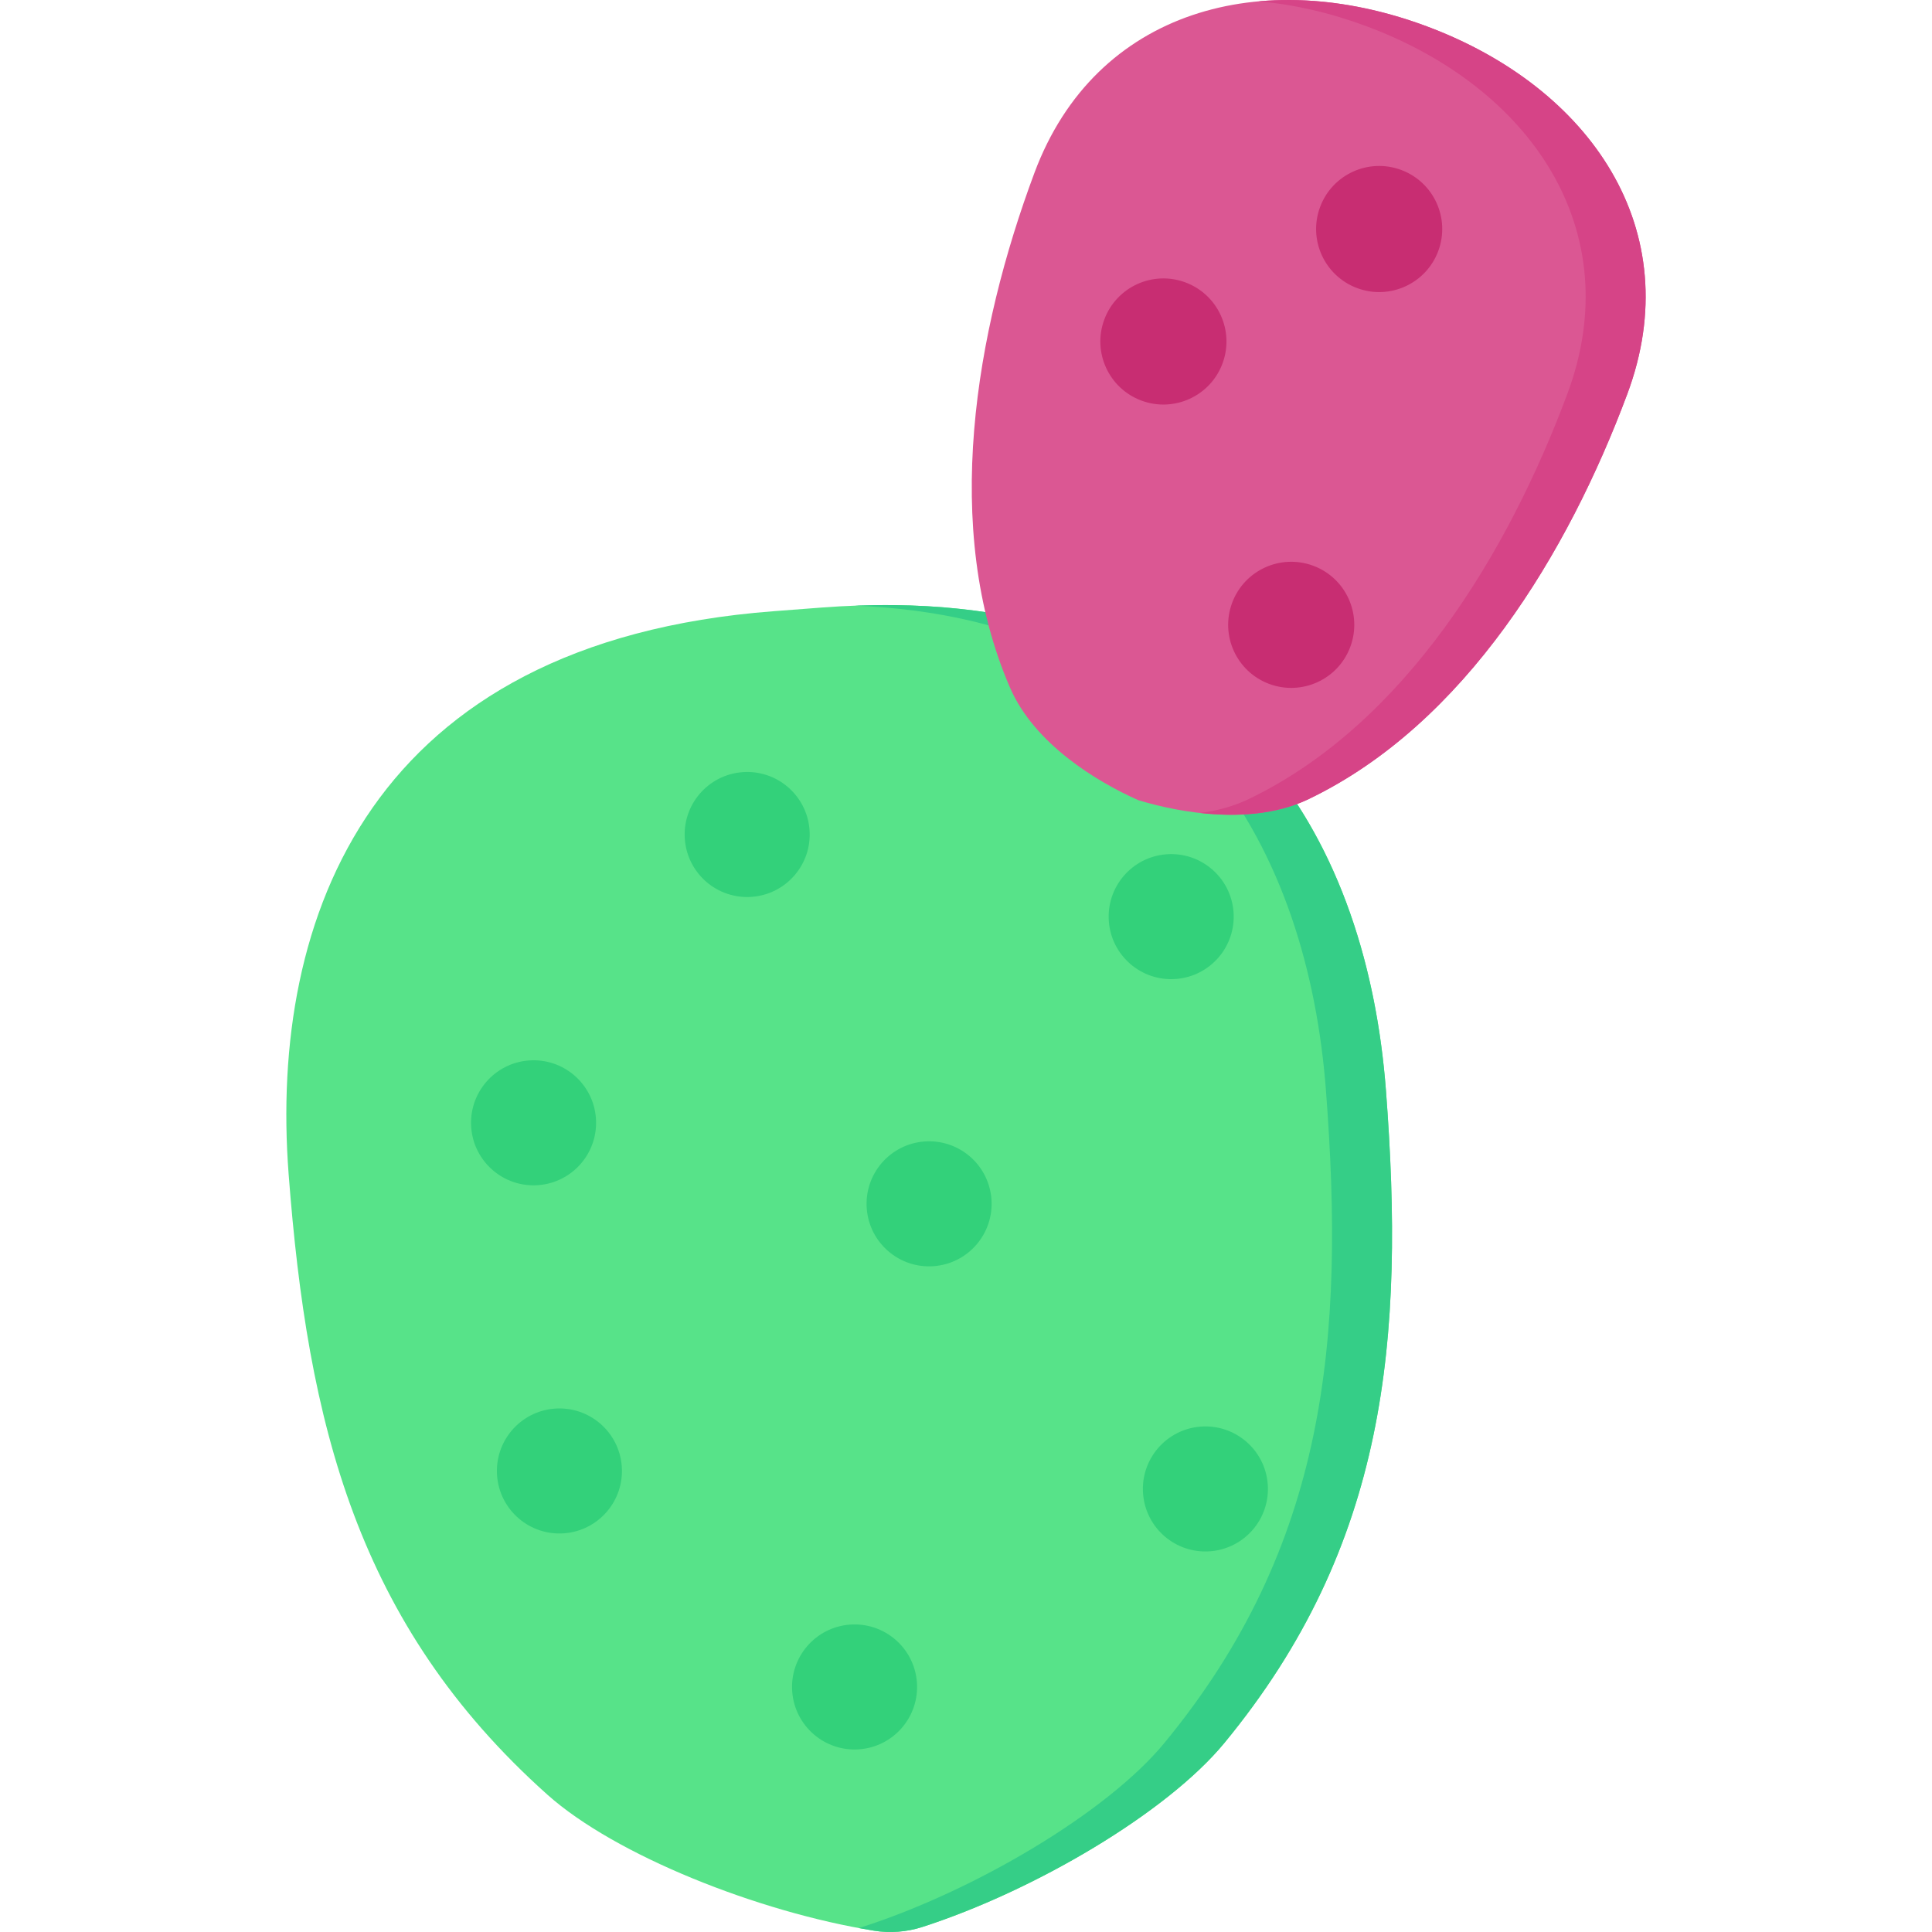
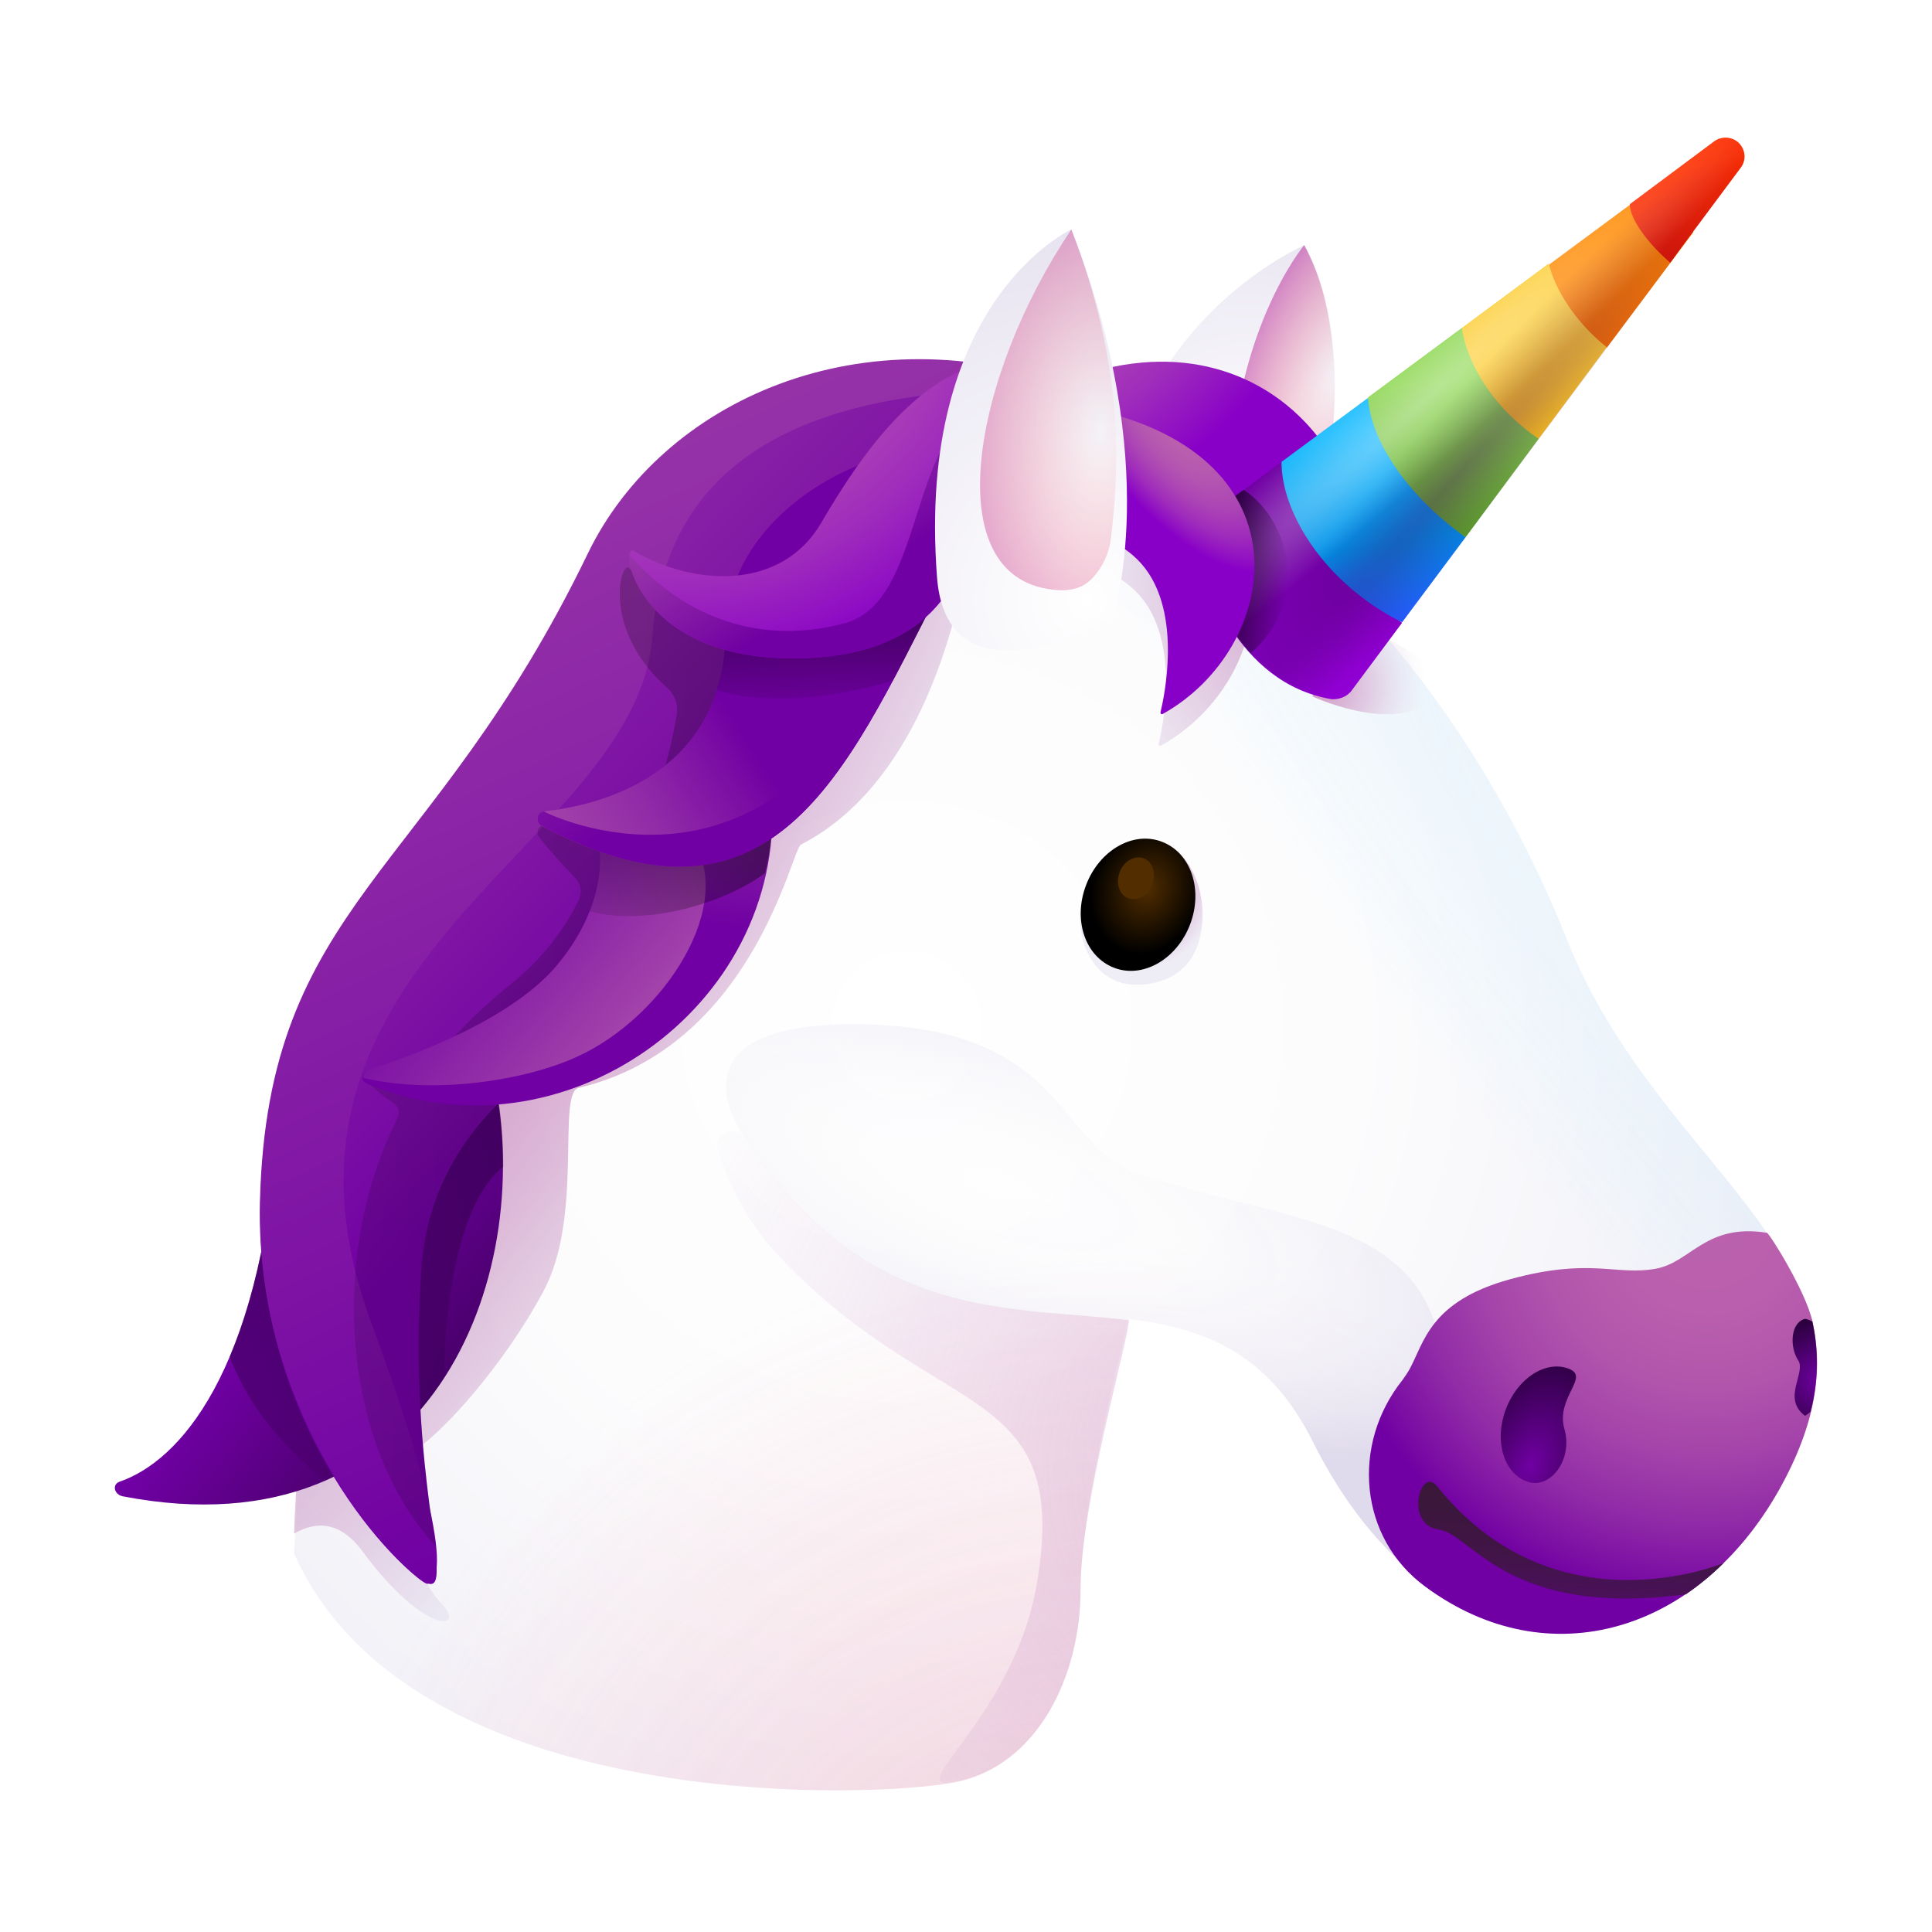
- <svg xmlns="http://www.w3.org/2000/svg" width="256" height="256" viewBox="0 0 67.733 67.733" version="1.1" id="svg8">
-   <defs id="defs2" />
-   <g transform="translate(-157.0862,-98.02196)" id="layer1">
-     <g transform="matrix(0.3975036,0,0,0.3975036,104.6826,59.05788)" id="g1019">
-       <g id="g1001">
-         <path d="m 200.048,151.93 c -35.549,2.713 -44.49,26.965 -42.76,49.646 1.675,21.944 5.996,39.694 22.826,54.733 5.944,5.311 18.542,10.348 28.815,11.997 1.393,0.224 2.878,0.11 4.221,-0.322 9.903,-3.189 21.591,-10.079 26.66,-16.231 14.353,-17.419 15.931,-35.619 14.257,-57.563 C 252.337,171.509 239.82,148.895 204.27,151.608 Z" style="fill:#57e389;stroke-width:2.117;paint-order:markers stroke fill" id="path847" />
-         <path d="m 210.669,151.39 c -1.114,-0.012 -2.257,0.006 -3.424,0.05 29.256,1.159 39.942,21.925 41.531,42.75 1.675,21.944 0.097,40.145 -14.256,57.563 -5.069,6.152 -16.757,13.042 -26.66,16.231 -0.096,0.031 -0.194,0.057 -0.291,0.084 0.458,0.085 0.913,0.166 1.362,0.238 1.393,0.224 2.878,0.11 4.221,-0.322 9.903,-3.189 21.591,-10.078 26.66,-16.231 14.353,-17.419 15.931,-35.62 14.256,-57.563 -1.623,-21.263 -12.725,-42.468 -43.399,-42.8 z" style="fill:#35ce87;fill-opacity:1;stroke-width:2.117;paint-order:markers stroke fill" id="path981" />
-         <circle transform="rotate(-4.363942)" r="5.514" cy="186.17" cx="184.098" id="path859" style="fill:#33d17a;fill-opacity:1;stroke:none;stroke-width:1.424;paint-order:markers stroke fill" />
-         <circle transform="rotate(-4.363942)" style="fill:#33d17a;fill-opacity:1;stroke:none;stroke-width:1.424;paint-order:markers stroke fill" id="circle861" cx="220.834" cy="196.238" r="5.514" />
-         <circle transform="rotate(-4.363942)" r="5.514" cy="210.09" cx="163.378" id="circle863" style="fill:#33d17a;fill-opacity:1;stroke:none;stroke-width:1.424;paint-order:markers stroke fill" />
-         <circle transform="rotate(-4.363942)" style="fill:#33d17a;fill-opacity:1;stroke:none;stroke-width:1.424;paint-order:markers stroke fill" id="circle865" cx="220.003" cy="246.798" r="5.514" />
-         <circle transform="rotate(-4.363942)" style="fill:#33d17a;fill-opacity:1;stroke:none;stroke-width:1.424;paint-order:markers stroke fill" id="circle867" cx="163.315" cy="240.881" r="5.514" />
-         <circle r="5.514" cy="261.857" cx="187.821" id="circle941" style="fill:#33d17a;fill-opacity:1;stroke:none;stroke-width:1.424;paint-order:markers stroke fill" transform="rotate(-4.363942)" />
-         <circle transform="rotate(-4.363942)" style="fill:#33d17a;fill-opacity:1;stroke:none;stroke-width:1.424;paint-order:markers stroke fill" id="circle943" cx="197.617" cy="219.87" r="5.514" />
-         <path d="m 257.664,100.343 c -14.44,-5.383 -29.209,-1.534 -34.601,12.93 -5.217,13.993 -8.234,31.344 -2.15,45.4 2.149,4.964 7.657,8.296 11.307,9.919 3.822,1.162 10.167,2.249 15.041,-0.097 13.801,-6.642 22.878,-21.734 28.094,-35.727 5.392,-14.463 -3.252,-27.041 -17.693,-32.424 z" style="fill:#db5793;fill-opacity:1;stroke-width:1.436;paint-order:markers stroke fill" id="path830" />
-         <circle transform="rotate(20.44535)" style="fill:#c82d72;fill-opacity:1;stroke:none;stroke-width:1.436;paint-order:markers stroke fill" id="circle869" cx="278.799" cy="22.233" r="5.561" />
-         <circle transform="rotate(20.44535)" r="5.561" cy="57.653" cx="283.725" id="circle871" style="fill:#c82d72;fill-opacity:1;stroke:none;stroke-width:1.436;paint-order:markers stroke fill" />
-         <circle transform="rotate(20.44535)" style="fill:#c82d72;fill-opacity:1;stroke:none;stroke-width:1.436;paint-order:markers stroke fill" id="circle873" cx="264.433" cy="38.175" r="5.561" />
-         <g style="fill:#d64487;fill-opacity:1" id="g966" transform="matrix(0.6358293,0.2370358,-0.2370358,0.6358293,177.4571,44.4279)">
-           <path transform="matrix(0.3653478,-0.1362009,0.1362009,0.3653478,-275.2176,32.72661)" d="m 948.318,370.479 c -3.551,-0.021 -7.058,0.132 -10.514,0.447 11.81,1.026 23.955,3.818 36.041,8.324 54.578,20.347 87.25,67.885 66.871,122.549 -19.716,52.887 -54.024,109.927 -106.184,135.031 -5.083,2.447 -10.59,3.903 -16.203,4.641 11.876,1.326 25.053,0.726 36.203,-4.641 52.16,-25.104 86.468,-82.144 106.184,-135.031 20.379,-54.664 -12.293,-102.202 -66.871,-122.549 -15.35,-5.722 -30.797,-8.686 -45.527,-8.771 z" style="fill:#d64487;fill-opacity:1;stroke-width:5.429;paint-order:markers stroke fill" id="path964" />
-         </g>
-       </g>
-     </g>
-   </g>
+ <svg xmlns="http://www.w3.org/2000/svg" width="800px" height="800px" viewBox="0 0 24 24" fill="none">
+   <path d="M16.206 3.045C16.206 3.045 14.034 3.977 13.852 6.491C13.714 8.348 16.137 7.583 16.137 7.583C16.137 7.583 17.092 4.645 16.206 3.045Z" fill="url(#paint0_radial)" />
+   <path d="M15.28 6.223C15.28 7.308 15.674 7.651 16.189 7.383C16.383 6.703 16.949 4.4 16.2 3.045C16.206 3.045 15.28 4.131 15.28 6.223Z" fill="url(#paint1_radial)" />
+   <path d="M13.606 4.611C16.126 3.909 17.606 6.503 16.554 8.086C16.554 8.086 16.263 6.863 15.451 6.463C14.64 6.063 13.669 6.731 13.669 6.731L12.812 5.869L13.606 4.611Z" fill="url(#paint2_radial)" />
+   <path d="M14.023 16.382C14.023 16.382 13.423 18.657 13.423 19.748C13.423 20.84 12.88 21.931 11.88 22.137C10.88 22.342 5.109 22.571 3.652 19.297L3.72 18.114L9.017 5.365C14.132 3.662 17.846 7.617 19.469 11.68C20.657 14.662 23.68 15.662 22.109 18.457C20.783 20.822 17.88 21.045 16.314 17.914C15.743 16.782 14.932 16.497 14.023 16.382Z" fill="url(#paint3_radial)" />
+   <path opacity="0.75" d="M14.023 16.382C14.023 16.382 13.423 18.657 13.423 19.748C13.423 20.84 12.88 21.931 11.88 22.137C10.88 22.342 5.109 22.571 3.652 19.297L3.72 18.114L9.017 5.365C14.132 3.662 17.846 7.617 19.469 11.68C20.657 14.662 23.68 15.662 22.109 18.457C20.783 20.822 17.88 21.045 16.314 17.914C15.743 16.782 14.932 16.497 14.023 16.382Z" fill="url(#paint4_radial)" />
+   <path opacity="0.75" d="M14.023 16.382C14.023 16.382 13.423 18.657 13.423 19.748C13.423 20.84 12.88 21.931 11.88 22.137C10.88 22.342 5.109 22.571 3.652 19.297L3.72 18.114L9.017 5.365C14.132 3.662 17.846 7.617 19.469 11.68C20.657 14.662 23.68 15.662 22.109 18.457C20.783 20.822 17.88 21.045 16.314 17.914C15.743 16.782 14.932 16.497 14.023 16.382Z" fill="url(#paint5_radial)" />
+   <path d="M13.56 5.479C16.28 6.079 15.874 8.451 14.423 9.262C14.406 9.274 14.389 9.257 14.394 9.239C14.446 9.022 14.634 8.102 14.246 7.514C13.8 6.839 12.766 6.942 12.766 6.942L12.486 5.879L13.56 5.479Z" fill="url(#paint6_radial)" />
+   <path d="M12.835 5.097L11.972 5.423C7.692 7.029 4.617 10.846 3.989 15.371C3.749 17.097 3.674 18.509 3.652 19.052C3.926 18.892 4.223 18.897 4.497 19.263C5.28 20.331 5.829 20.263 5.463 19.897C5.097 19.532 4.874 18.194 5.189 17.989C5.503 17.783 6.257 16.966 6.754 16.034C7.252 15.103 6.914 13.577 7.189 13.514C9.354 13 9.834 10.549 9.949 10.492C11.412 9.743 11.812 7.76 11.886 7.583L13.846 5.383C13.52 5.269 13.183 5.171 12.835 5.097Z" fill="url(#paint7_radial)" />
+   <path d="M22.103 18.451C20.777 20.817 17.874 21.039 16.308 17.908C15.748 16.782 14.937 16.497 14.023 16.388V16.399C12.543 16.222 10.771 16.451 9.257 14.142C9.257 14.142 8.217 12.765 10.491 12.725C13.229 12.679 13.114 14.222 14.103 14.565C15.771 15.136 17.32 15.114 17.8 16.365C18.274 17.611 22.103 18.451 22.103 18.451Z" fill="url(#paint8_radial)" />
+   <path d="M6.143 13.423C6.651 15.88 5.354 19.326 1.526 18.588C1.417 18.566 1.389 18.44 1.486 18.406C2.217 18.154 3.217 17.074 3.451 14.051C3.6 12.188 4.674 12.303 6.251 12.543C7.829 12.783 6.143 13.423 6.143 13.423Z" fill="url(#paint9_linear)" />
+   <path d="M6.286 12.862L4.034 14.617L3.354 14.937C3.234 15.731 3.063 16.359 2.852 16.851C3.057 17.394 3.44 17.919 4.04 18.388C4.423 18.222 4.749 17.994 5.029 17.719C5.012 17.668 5 17.639 5 17.639L5.137 17.605C5.274 17.457 5.4 17.291 5.514 17.119C5.526 16.422 5.629 14.999 6.252 14.491C6.252 14.125 6.217 13.759 6.149 13.417C6.149 13.417 6.406 13.319 6.623 13.188C6.452 12.999 6.286 12.862 6.286 12.862Z" fill="url(#paint10_linear)" />
+   <path d="M13.314 5.863C13.88 5.64 13.949 5.028 13.377 4.817C10.72 3.834 8.4 5.148 7.486 7.046C5.543 11.068 3.326 11.211 3.234 14.926C3.166 17.783 5.011 19.554 5.309 19.668C5.669 19.806 5.057 18.36 5.234 15.766C5.383 13.657 7.303 13.034 7.783 12.366C8.263 11.697 10.349 7.023 10.349 7.023L13.314 5.863Z" fill="url(#paint11_linear)" />
+   <path d="M4.611 16.428C2.943 11.903 7.909 10.52 8.103 7.909C8.337 4.817 11.663 4.823 13.371 4.823C10.714 3.84 8.223 4.977 7.303 6.874C5.36 10.897 3.32 11.217 3.229 14.931C3.16 17.788 5.103 19.617 5.303 19.674C5.309 19.669 5.857 19.806 4.611 16.428Z" fill="url(#paint12_linear)" />
+   <path d="M13.314 5.863C12.457 4.526 11.08 5.743 9.76 6.954C9.36 7.326 8.674 7.16 8.583 7.708C8.291 7.554 8.023 7.326 7.823 7.063C7.72 6.926 7.451 7.8 8.286 8.543C8.383 8.628 8.429 8.76 8.406 8.886C8.32 9.371 8.183 9.886 7.903 10.417C7.463 10.434 7.057 10.337 6.8 10.251C6.709 10.223 6.64 10.326 6.697 10.4C6.851 10.6 7.034 10.788 7.143 10.903C7.211 10.971 7.234 11.074 7.194 11.166C7.04 11.508 6.737 11.914 6.343 12.228C5.874 12.6 5.509 12.994 5.229 13.406C5.046 13.388 4.88 13.371 4.749 13.348C4.617 13.331 4.537 13.417 4.617 13.491C4.703 13.571 4.8 13.64 4.891 13.708C4.949 13.748 4.971 13.828 4.937 13.891C4.074 15.6 4.251 17.954 5.417 19.211C5.234 18.114 5.149 17.028 5.234 15.771C5.28 15.114 5.497 14.606 5.789 14.194C6.006 13.886 6.263 13.634 6.526 13.411C7.04 12.977 7.566 12.68 7.783 12.371C7.874 12.246 8.023 11.977 8.2 11.617C8.411 11.2 8.669 10.668 8.931 10.114C9.086 9.794 9.234 9.463 9.383 9.143C9.646 8.571 9.891 8.04 10.063 7.651C10.234 7.268 10.343 7.028 10.343 7.028L13.314 5.863Z" fill="url(#paint13_linear)" />
+   <path d="M17.423 17.142C16.783 17.942 16.88 19.102 17.703 19.708C19.24 20.845 21.108 20.274 22.103 18.503C22.56 17.685 22.651 17.017 22.514 16.411C22.428 16.034 21.977 15.314 21.948 15.314C21.189 15.194 21.006 15.68 20.571 15.76C20.074 15.851 19.76 15.617 18.76 15.891C17.76 16.165 17.691 16.68 17.509 17.011C17.48 17.062 17.451 17.102 17.423 17.142Z" fill="url(#paint14_radial)" />
+   <path d="M19.434 17.754C19.32 17.354 19.766 17.103 19.48 17C19.195 16.897 18.846 17.125 18.703 17.514C18.56 17.903 18.68 18.303 18.972 18.405C19.257 18.508 19.543 18.131 19.434 17.754Z" fill="url(#paint15_radial)" />
+   <path d="M17.851 18.462C17.646 18.205 17.44 18.942 17.874 19C18.28 19.051 18.72 20.102 20.943 19.805C21.109 19.691 21.263 19.565 21.411 19.417C21.366 19.434 19.309 20.28 17.851 18.462Z" fill="url(#paint16_linear)" />
+   <path opacity="0.5" d="M14.023 16.4C12.543 16.217 10.771 16.445 9.257 14.137C9.137 13.954 8.857 14.085 8.92 14.291C9.04 14.697 9.269 15.182 9.726 15.657C11.674 17.685 13.309 17.154 12.88 19.674C12.594 21.36 11.137 22.285 11.88 22.131C12.88 21.925 13.423 20.834 13.423 19.742C13.417 18.708 14.028 16.611 14.023 16.4Z" fill="url(#paint17_radial)" />
+   <path d="M13.492 10.994C13.274 11.531 13.526 12.308 14.223 12.228C14.646 12.182 14.886 11.914 14.931 11.508C14.983 11.062 14.789 10.594 14.434 10.457C14.08 10.319 13.663 10.565 13.492 10.994Z" fill="url(#paint18_radial)" />
+   <path d="M13.492 10.994C13.326 11.428 13.48 11.885 13.84 12.022C14.194 12.159 14.617 11.919 14.783 11.485C14.949 11.051 14.794 10.594 14.434 10.457C14.08 10.319 13.657 10.559 13.492 10.994Z" fill="url(#paint19_radial)" />
+   <path d="M13.909 10.834C13.857 10.971 13.903 11.119 14.017 11.159C14.132 11.199 14.263 11.125 14.314 10.988C14.366 10.851 14.32 10.702 14.206 10.662C14.097 10.622 13.96 10.696 13.909 10.834Z" fill="url(#paint20_linear)" />
+   <path d="M9.589 9.914C9.743 12.52 6.977 14.468 4.56 13.463C4.463 13.423 4.491 13.32 4.617 13.28C5.189 13.097 6.36 12.657 6.914 11.994C7.663 11.097 7.406 10.331 7.406 10.331L8.217 10.554L9.589 9.914Z" fill="url(#paint21_linear)" />
+   <path d="M8.583 10.411C8.577 10.406 8.572 10.394 8.566 10.389L8.223 10.549L7.412 10.326C7.412 10.326 7.669 11.091 6.92 11.989C6.366 12.651 5.189 13.091 4.623 13.274C4.549 13.297 4.509 13.348 4.509 13.389C5.389 13.6 6.52 13.423 7.16 13.131C8.263 12.634 9.166 11.211 8.583 10.411Z" fill="url(#paint22_linear)" />
+   <path d="M7.406 10.325C7.406 10.325 7.543 10.743 7.32 11.32C8.097 11.525 9.091 11.165 9.503 10.845C9.577 10.554 9.606 10.24 9.589 9.914L8.217 10.543L7.406 10.325Z" fill="url(#paint23_linear)" />
+   <path d="M16.532 8.165L16.303 8.651C16.303 8.651 17.246 9.091 17.743 8.731C18.24 8.371 17.206 7.931 17.206 7.931L16.532 8.165Z" fill="url(#paint24_radial)" />
+   <path d="M11.668 7.331C10.486 9.651 9.583 11.765 6.726 10.257C6.646 10.217 6.668 10.085 6.754 10.08C7.434 10.005 8.983 9.645 9.017 7.845C9.051 6.091 11.469 5.125 12.674 5.691C13.88 6.257 11.668 7.331 11.668 7.331Z" fill="url(#paint25_linear)" />
+   <path d="M6.726 10.257C9.583 11.771 10.486 9.651 11.668 7.331C11.668 7.331 12.588 6.88 12.914 6.411C12.32 6.314 11.668 6.651 11.097 7.971C9.64 11.337 7.04 10.223 6.754 10.08C6.668 10.085 6.646 10.217 6.726 10.257Z" fill="url(#paint26_linear)" />
+   <path d="M22.514 16.417C22.486 16.4 22.457 16.389 22.423 16.383C22.234 16.434 22.234 16.743 22.337 16.897C22.44 17.051 22.131 17.371 22.423 17.588C22.451 17.571 22.474 17.554 22.491 17.537C22.594 17.137 22.589 16.766 22.514 16.417Z" fill="url(#paint27_radial)" />
+   <path d="M19.96 4.32L21.035 2.885C20.857 2.668 20.709 2.468 20.589 2.291L19.246 3.285L19.086 3.765L19.96 4.32Z" fill="url(#paint28_linear)" />
+   <path d="M16.783 8.588L17.417 7.737C16.36 6.92 16.017 6.137 15.914 5.743L14.92 6.48C14.84 6.537 14.806 6.64 14.829 6.731C14.943 7.16 15.354 8.486 16.543 8.686C16.634 8.691 16.726 8.657 16.783 8.588Z" fill="url(#paint29_linear)" />
+   <path d="M17.417 7.731L18.206 6.674C17.543 6.126 17.171 5.4 16.994 4.943L15.92 5.737C15.914 6.354 16.446 7.246 17.417 7.731Z" fill="url(#paint30_linear)" />
+   <path d="M19.114 5.451L19.96 4.314C19.549 3.988 19.303 3.56 19.24 3.274L18.16 4.074L17.971 5.337L19.114 5.451Z" fill="url(#paint31_linear)" />
+   <path d="M18.206 6.674L19.114 5.451C18.514 5.045 18.212 4.468 18.16 4.074L16.994 4.937C17.017 5.422 17.434 6.125 18.206 6.674Z" fill="url(#paint32_linear)" />
+   <path d="M20.246 2.537C20.246 2.731 20.497 3.051 20.749 3.263L20.92 3.028L21.623 2.085C21.692 1.994 21.686 1.874 21.612 1.788C21.532 1.697 21.394 1.685 21.297 1.754L20.246 2.537Z" fill="url(#paint33_linear)" />
+   <path opacity="0.48" d="M21.611 1.794C21.532 1.703 21.394 1.691 21.297 1.76L14.926 6.474C14.846 6.531 14.812 6.634 14.834 6.726C14.949 7.154 15.36 8.48 16.549 8.68C16.634 8.697 16.726 8.663 16.783 8.588L21.623 2.091C21.692 2 21.686 1.874 21.611 1.794Z" fill="url(#paint34_radial)" />
+   <path opacity="0.75" d="M21.611 1.794C21.532 1.703 21.394 1.691 21.297 1.76L14.926 6.474C14.846 6.531 14.812 6.634 14.834 6.726C14.949 7.154 15.36 8.48 16.549 8.68C16.634 8.697 16.726 8.663 16.783 8.588L21.623 2.091C21.692 2 21.686 1.874 21.611 1.794Z" fill="url(#paint35_radial)" />
+   <path d="M14.834 6.725C14.909 7 15.103 7.634 15.537 8.114C16.36 7.383 15.931 6.377 15.446 6.085L14.92 6.474C14.846 6.531 14.812 6.628 14.834 6.725Z" fill="url(#paint36_linear)" />
+   <path d="M13.583 5.085C16.303 5.685 15.897 8.057 14.446 8.868C14.428 8.88 14.411 8.863 14.417 8.845C14.469 8.628 14.657 7.708 14.268 7.12C13.823 6.445 12.789 6.548 12.789 6.548L12.508 5.485L13.583 5.085Z" fill="url(#paint37_radial)" />
+   <path d="M11.629 7.411C11.109 7.239 10.452 7.131 10.452 7.131L9.08 7.399C9.04 7.542 9.023 7.685 9.017 7.839C9.012 8.114 8.972 8.359 8.903 8.571C9.503 8.765 10.354 8.674 11.092 8.457C11.269 8.125 11.446 7.771 11.629 7.411Z" fill="url(#paint38_linear)" />
+   <path d="M12.48 4.462C11.44 4.548 10.691 5.657 10.2 6.497C9.709 7.337 8.629 7.285 7.874 6.845C7.691 6.737 7.869 8.142 9.771 8.177C11.531 8.211 12.086 7.234 12.114 6.12C12.137 5.011 12.48 4.462 12.48 4.462Z" fill="url(#paint39_radial)" />
+   <path d="M10.474 7.748C9.503 8 8.549 7.725 7.817 6.891C7.789 7.143 8.166 8.143 9.766 8.177C11.526 8.211 12.08 7.234 12.109 6.12C12.12 5.577 12.211 5.171 12.297 4.891C11.24 5.468 11.503 7.485 10.474 7.748Z" fill="url(#paint40_linear)" />
+   <path d="M13.309 2.851C13.309 2.851 11.377 3.725 11.64 7.171C11.663 7.474 11.749 7.685 11.874 7.828C12.44 8.48 13.823 7.668 13.823 7.668C13.823 7.668 14.463 5.8 13.309 2.851Z" fill="url(#paint41_radial)" />
+   <path d="M13.08 7.325C13.371 7.36 13.514 7.263 13.623 7.12C13.732 6.982 13.789 6.817 13.806 6.645C13.897 5.834 13.977 4.571 13.309 2.851C12.091 4.651 11.623 7.165 13.08 7.325Z" fill="url(#paint42_radial)" />
+   <defs>
+     <radialGradient id="paint0_radial" cx="0" cy="0" r="1" gradientUnits="userSpaceOnUse" gradientTransform="translate(15.5034 5.92308) scale(4.41343)">
+       <stop stop-color="white" />
+       <stop offset="1" stop-color="#E0DBEC" />
+     </radialGradient>
+     <radialGradient id="paint1_radial" cx="0" cy="0" r="1" gradientUnits="userSpaceOnUse" gradientTransform="translate(16.6238 4.63123) rotate(110.555) scale(4.65994 2.20226)">
+       <stop stop-color="#FC5B54" stop-opacity="0" />
+       <stop offset="0.12" stop-color="#EB4E65" stop-opacity="0.12" />
+       <stop offset="0.527" stop-color="#B6249A" stop-opacity="0.527" />
+       <stop offset="0.833" stop-color="#950ABB" stop-opacity="0.833" />
+       <stop offset="1" stop-color="#8800C7" />
+     </radialGradient>
+     <radialGradient id="paint2_radial" cx="0" cy="0" r="1" gradientUnits="userSpaceOnUse" gradientTransform="translate(12.1124 2.07515) scale(4.45823)">
+       <stop stop-color="#BB62AD" />
+       <stop offset="0.237" stop-color="#B95FAE" />
+       <stop offset="0.432" stop-color="#B455B1" />
+       <stop offset="0.611" stop-color="#AB43B5" />
+       <stop offset="0.782" stop-color="#9F2BBC" />
+       <stop offset="0.944" stop-color="#8E0CC4" />
+       <stop offset="1" stop-color="#8800C7" />
+     </radialGradient>
+     <radialGradient id="paint3_radial" cx="0" cy="0" r="1" gradientUnits="userSpaceOnUse" gradientTransform="translate(11.245 12.737) rotate(52.014) scale(15.6671 15.5176)">
+       <stop stop-color="white" />
+       <stop offset="0.362" stop-color="#FCFCFD" />
+       <stop offset="0.659" stop-color="#F3F2F8" />
+       <stop offset="0.932" stop-color="#E5E1EF" />
+       <stop offset="1" stop-color="#E0DBEC" />
+     </radialGradient>
+     <radialGradient id="paint4_radial" cx="0" cy="0" r="1" gradientUnits="userSpaceOnUse" gradientTransform="translate(20.711 11.8585) rotate(52.014) scale(15.6816 3.11134)">
+       <stop stop-color="#D1F2FF" stop-opacity="0.4" />
+       <stop offset="0.474" stop-color="#BFEDFF" stop-opacity="0.21" />
+       <stop offset="1" stop-color="#B0E9FF" stop-opacity="0" />
+     </radialGradient>
+     <radialGradient id="paint5_radial" cx="0" cy="0" r="1" gradientUnits="userSpaceOnUse" gradientTransform="translate(13.7117 25.402) scale(9.9537)">
+       <stop stop-color="#EF708C" stop-opacity="0.4" />
+       <stop offset="1" stop-color="#EF708C" stop-opacity="0" />
+     </radialGradient>
+     <radialGradient id="paint6_radial" cx="0" cy="0" r="1" gradientUnits="userSpaceOnUse" gradientTransform="translate(17.2084 7.14826) scale(3.78011)">
+       <stop stop-color="#D098C5" />
+       <stop offset="0.279" stop-color="#D19BC7" stop-opacity="0.861" />
+       <stop offset="0.507" stop-color="#D3A5CD" stop-opacity="0.747" />
+       <stop offset="0.718" stop-color="#D7B7D7" stop-opacity="0.641" />
+       <stop offset="0.917" stop-color="#DDCFE5" stop-opacity="0.542" />
+       <stop offset="1" stop-color="#E0DBEC" stop-opacity="0.5" />
+     </radialGradient>
+     <radialGradient id="paint7_radial" cx="0" cy="0" r="1" gradientUnits="userSpaceOnUse" gradientTransform="translate(6.76039 10.7568) rotate(120.768) scale(17.0605 4.21501)">
+       <stop stop-color="#D098C5" />
+       <stop offset="0.279" stop-color="#D19BC7" stop-opacity="0.861" />
+       <stop offset="0.507" stop-color="#D3A5CD" stop-opacity="0.747" />
+       <stop offset="0.718" stop-color="#D7B7D7" stop-opacity="0.641" />
+       <stop offset="0.917" stop-color="#DDCFE5" stop-opacity="0.542" />
+       <stop offset="1" stop-color="#E0DBEC" stop-opacity="0.5" />
+     </radialGradient>
+     <radialGradient id="paint8_radial" cx="0" cy="0" r="1" gradientUnits="userSpaceOnUse" gradientTransform="translate(12.39 14.7158) rotate(108.578) scale(2.54736 7.26566)">
+       <stop stop-color="#F9F9FC" stop-opacity="0" />
+       <stop offset="0.391" stop-color="#F6F6FA" stop-opacity="0.391" />
+       <stop offset="0.712" stop-color="#EEECF5" stop-opacity="0.712" />
+       <stop offset="1" stop-color="#E0DBEC" />
+     </radialGradient>
+     <linearGradient id="paint9_linear" x1="8.993" y1="19.472" x2="2.88" y2="14.631" gradientUnits="userSpaceOnUse">
+       <stop />
+       <stop offset="1" stop-color="#8800C7" />
+     </linearGradient>
+     <linearGradient id="paint10_linear" x1="1.313" y1="10.337" x2="6.273" y2="17.257" gradientUnits="userSpaceOnUse">
+       <stop />
+       <stop offset="1" stop-opacity="0" />
+     </linearGradient>
+     <linearGradient id="paint11_linear" x1="-0.724" y1="2.362" x2="8.852" y2="11.753" gradientUnits="userSpaceOnUse">
+       <stop stop-color="#BB62AD" />
+       <stop offset="0.28" stop-color="#A94BAB" />
+       <stop offset="0.867" stop-color="#7B0FA4" />
+       <stop offset="1" stop-color="#7000A3" />
+     </linearGradient>
+     <linearGradient id="paint12_linear" x1="1.045" y1="-5.296" x2="11.209" y2="16.987" gradientUnits="userSpaceOnUse">
+       <stop stop-color="#BB62AD" />
+       <stop offset="0.28" stop-color="#A94BAB" />
+       <stop offset="0.867" stop-color="#7B0FA4" />
+       <stop offset="1" stop-color="#7000A3" />
+     </linearGradient>
+     <linearGradient id="paint13_linear" x1="40.122" y1="12.591" x2="-0.744" y2="12.142" gradientUnits="userSpaceOnUse">
+       <stop />
+       <stop offset="1" stop-opacity="0" />
+     </linearGradient>
+     <radialGradient id="paint14_radial" cx="0" cy="0" r="1" gradientUnits="userSpaceOnUse" gradientTransform="translate(21.214 15.1539) scale(4.81174)">
+       <stop stop-color="#BB62AD" />
+       <stop offset="0.237" stop-color="#B95FAD" />
+       <stop offset="0.432" stop-color="#B155AC" />
+       <stop offset="0.611" stop-color="#A443AA" />
+       <stop offset="0.782" stop-color="#912BA7" />
+       <stop offset="0.944" stop-color="#7A0CA4" />
+       <stop offset="1" stop-color="#7000A3" />
+     </radialGradient>
+     <radialGradient id="paint15_radial" cx="0" cy="0" r="1" gradientUnits="userSpaceOnUse" gradientTransform="translate(19.0103 18.2104) rotate(-70.4218) scale(2.33816 1.42417)">
+       <stop stop-color="#7000A3" />
+       <stop offset="1" />
+     </radialGradient>
+     <linearGradient id="paint16_linear" x1="19.578" y1="18.145" x2="19.392" y2="20.86" gradientUnits="userSpaceOnUse">
+       <stop stop-color="#391838" />
+       <stop offset="0.229" stop-color="#3B173B" />
+       <stop offset="0.416" stop-color="#401545" />
+       <stop offset="0.589" stop-color="#491157" />
+       <stop offset="0.753" stop-color="#550C6F" />
+       <stop offset="0.91" stop-color="#65058E" />
+       <stop offset="1" stop-color="#7000A3" />
+     </linearGradient>
+     <radialGradient id="paint17_radial" cx="0" cy="0" r="1" gradientUnits="userSpaceOnUse" gradientTransform="translate(16.0402 18.335) scale(9.37209)">
+       <stop stop-color="#D098C5" />
+       <stop offset="0.279" stop-color="#D19BC7" stop-opacity="0.722" />
+       <stop offset="0.507" stop-color="#D3A5CD" stop-opacity="0.493" />
+       <stop offset="0.718" stop-color="#D7B7D7" stop-opacity="0.282" />
+       <stop offset="0.917" stop-color="#DDCFE5" stop-opacity="0.083" />
+       <stop offset="1" stop-color="#E0DBEC" stop-opacity="0" />
+     </radialGradient>
+     <radialGradient id="paint18_radial" cx="0" cy="0" r="1" gradientUnits="userSpaceOnUse" gradientTransform="translate(14.3226 11.1274) rotate(112.325) scale(0.908211 0.754455)">
+       <stop stop-color="#D098C5" />
+       <stop offset="0.279" stop-color="#D19BC7" stop-opacity="0.861" />
+       <stop offset="0.507" stop-color="#D3A5CD" stop-opacity="0.747" />
+       <stop offset="0.718" stop-color="#D7B7D7" stop-opacity="0.641" />
+       <stop offset="0.917" stop-color="#DDCFE5" stop-opacity="0.542" />
+       <stop offset="1" stop-color="#E0DBEC" stop-opacity="0.5" />
+     </radialGradient>
+     <radialGradient id="paint19_radial" cx="0" cy="0" r="1" gradientUnits="userSpaceOnUse" gradientTransform="translate(14.2517 11.0446) rotate(112.325) scale(0.826137 0.686272)">
+       <stop stop-color="#512D00" />
+       <stop offset="1" />
+     </radialGradient>
+     <linearGradient id="paint20_linear" x1="13.446" y1="12.819" x2="13.924" y2="11.454" gradientUnits="userSpaceOnUse">
+       <stop />
+       <stop offset="1" stop-color="#512D00" />
+     </linearGradient>
+     <linearGradient id="paint21_linear" x1="7.644" y1="6.997" x2="7.121" y2="11.27" gradientUnits="userSpaceOnUse">
+       <stop stop-color="#BB62AD" />
+       <stop offset="0.28" stop-color="#A94BAB" />
+       <stop offset="0.867" stop-color="#7B0FA4" />
+       <stop offset="1" stop-color="#7000A3" />
+     </linearGradient>
+     <linearGradient id="paint22_linear" x1="8.909" y1="13.957" x2="5.483" y2="10.974" gradientUnits="userSpaceOnUse">
+       <stop stop-color="#BB62AD" />
+       <stop offset="0.28" stop-color="#A94BAB" />
+       <stop offset="0.867" stop-color="#7B0FA4" />
+       <stop offset="1" stop-color="#7000A3" />
+     </linearGradient>
+     <linearGradient id="paint23_linear" x1="10.701" y1="7.568" x2="7.379" y2="12.034" gradientUnits="userSpaceOnUse">
+       <stop />
+       <stop offset="1" stop-opacity="0" />
+     </linearGradient>
+     <radialGradient id="paint24_radial" cx="0" cy="0" r="1" gradientUnits="userSpaceOnUse" gradientTransform="translate(16.3583 8.53563) rotate(-4.40726) scale(1.36371)">
+       <stop stop-color="#D098C5" />
+       <stop offset="0.279" stop-color="#D19BC7" stop-opacity="0.722" />
+       <stop offset="0.507" stop-color="#D3A5CD" stop-opacity="0.493" />
+       <stop offset="0.718" stop-color="#D7B7D7" stop-opacity="0.282" />
+       <stop offset="0.917" stop-color="#DDCFE5" stop-opacity="0.083" />
+       <stop offset="1" stop-color="#E0DBEC" stop-opacity="0" />
+     </radialGradient>
+     <linearGradient id="paint25_linear" x1="3.204" y1="12.526" x2="9.018" y2="8.781" gradientUnits="userSpaceOnUse">
+       <stop stop-color="#BB62AD" />
+       <stop offset="0.237" stop-color="#B95FAD" />
+       <stop offset="0.432" stop-color="#B155AC" />
+       <stop offset="0.611" stop-color="#A443AA" />
+       <stop offset="0.782" stop-color="#912BA7" />
+       <stop offset="0.944" stop-color="#7A0CA4" />
+       <stop offset="1" stop-color="#7000A3" />
+     </linearGradient>
+     <linearGradient id="paint26_linear" x1="4.023" y1="0.544" x2="9.955" y2="8.52" gradientUnits="userSpaceOnUse">
+       <stop stop-color="#BB62AD" />
+       <stop offset="0.237" stop-color="#B95FAD" />
+       <stop offset="0.432" stop-color="#B155AC" />
+       <stop offset="0.611" stop-color="#A443AA" />
+       <stop offset="0.782" stop-color="#912BA7" />
+       <stop offset="0.944" stop-color="#7A0CA4" />
+       <stop offset="1" stop-color="#7000A3" />
+     </linearGradient>
+     <radialGradient id="paint27_radial" cx="0" cy="0" r="1" gradientUnits="userSpaceOnUse" gradientTransform="translate(22.623 17.1314) scale(1.19965)">
+       <stop stop-color="#7000A3" />
+       <stop offset="1" />
+     </radialGradient>
+     <linearGradient id="paint28_linear" x1="20.743" y1="4.95" x2="19.943" y2="3.042" gradientUnits="userSpaceOnUse">
+       <stop stop-color="#F05C00" />
+       <stop offset="0.593" stop-color="#FA7A00" />
+       <stop offset="0.999" stop-color="#FF8900" />
+     </linearGradient>
+     <linearGradient id="paint29_linear" x1="15.921" y1="6.957" x2="17.106" y2="9.191" gradientUnits="userSpaceOnUse">
+       <stop offset="0.003" stop-color="#7000A3" />
+       <stop offset="0.799" stop-color="#9500DA" />
+       <stop offset="0.993" stop-color="#9F00E8" />
+     </linearGradient>
+     <linearGradient id="paint30_linear" x1="17.421" y1="8.121" x2="16.882" y2="5.336" gradientUnits="userSpaceOnUse">
+       <stop offset="0.007" stop-color="#3640FF" />
+       <stop offset="0.143" stop-color="#2657F8" />
+       <stop offset="0.484" stop-color="#008EE6" />
+       <stop offset="0.789" stop-color="#0FACF6" />
+       <stop offset="0.997" stop-color="#17BBFE" />
+     </linearGradient>
+     <linearGradient id="paint31_linear" x1="19.226" y1="6.494" x2="18.844" y2="4.039" gradientUnits="userSpaceOnUse">
+       <stop stop-color="#FFBF00" />
+       <stop offset="0.008" stop-color="#FFBF01" />
+       <stop offset="0.66" stop-color="#FDCA29" />
+       <stop offset="0.997" stop-color="#FCCE38" />
+     </linearGradient>
+     <linearGradient id="paint32_linear" x1="18.221" y1="7.123" x2="18.014" y2="4.719" gradientUnits="userSpaceOnUse">
+       <stop offset="0.001" stop-color="#4B8C1C" />
+       <stop offset="0.233" stop-color="#5EA12C" />
+       <stop offset="0.736" stop-color="#82C94A" />
+       <stop offset="0.997" stop-color="#90D856" />
+     </linearGradient>
+     <linearGradient id="paint33_linear" x1="21.451" y1="3.893" x2="20.919" y2="2.112" gradientUnits="userSpaceOnUse">
+       <stop stop-color="#C20000" />
+       <stop offset="0.077" stop-color="#C80400" />
+       <stop offset="0.684" stop-color="#F02300" />
+       <stop offset="0.999" stop-color="#FF2F00" />
+     </linearGradient>
+     <radialGradient id="paint34_radial" cx="0" cy="0" r="1" gradientUnits="userSpaceOnUse" gradientTransform="translate(18.0797 5.93728) rotate(-48.0016) scale(6.19656 0.70733)">
+       <stop stop-color="#440063" stop-opacity="0.75" />
+       <stop offset="1" stop-color="#420061" stop-opacity="0" />
+     </radialGradient>
+     <radialGradient id="paint35_radial" cx="0" cy="0" r="1" gradientUnits="userSpaceOnUse" gradientTransform="translate(17.6841 4.99078) rotate(-41.9287) scale(6.19552 0.707224)">
+       <stop stop-color="white" stop-opacity="0.5" />
+       <stop offset="1" stop-color="white" stop-opacity="0" />
+     </radialGradient>
+     <linearGradient id="paint36_linear" x1="14.799" y1="7.05" x2="16.006" y2="7.133" gradientUnits="userSpaceOnUse">
+       <stop />
+       <stop offset="1" stop-opacity="0" />
+     </linearGradient>
+     <radialGradient id="paint37_radial" cx="0" cy="0" r="1" gradientUnits="userSpaceOnUse" gradientTransform="translate(14.5688 5.12386) rotate(53.4345) scale(2.34677 1.06031)">
+       <stop stop-color="#BB62AD" />
+       <stop offset="0.237" stop-color="#B95FAE" />
+       <stop offset="0.432" stop-color="#B455B1" />
+       <stop offset="0.611" stop-color="#AB43B5" />
+       <stop offset="0.782" stop-color="#9F2BBC" />
+       <stop offset="0.944" stop-color="#8E0CC4" />
+       <stop offset="1" stop-color="#8800C7" />
+     </radialGradient>
+     <linearGradient id="paint38_linear" x1="10.219" y1="5.789" x2="10.287" y2="8.908" gradientUnits="userSpaceOnUse">
+       <stop />
+       <stop offset="1" stop-opacity="0" />
+     </linearGradient>
+     <radialGradient id="paint39_radial" cx="0" cy="0" r="1" gradientUnits="userSpaceOnUse" gradientTransform="translate(8.26016 2.90991) scale(5.55203)">
+       <stop stop-color="#BB62AD" />
+       <stop offset="0.237" stop-color="#B95FAE" />
+       <stop offset="0.432" stop-color="#B455B1" />
+       <stop offset="0.611" stop-color="#AB43B5" />
+       <stop offset="0.782" stop-color="#9F2BBC" />
+       <stop offset="0.944" stop-color="#8E0CC4" />
+       <stop offset="1" stop-color="#8800C7" />
+     </radialGradient>
+     <linearGradient id="paint40_linear" x1="7.61" y1="2.005" x2="10.746" y2="7.118" gradientUnits="userSpaceOnUse">
+       <stop stop-color="#BB62AD" />
+       <stop offset="0.237" stop-color="#B95FAD" />
+       <stop offset="0.432" stop-color="#B155AC" />
+       <stop offset="0.611" stop-color="#A443AA" />
+       <stop offset="0.782" stop-color="#912BA7" />
+       <stop offset="0.944" stop-color="#7A0CA4" />
+       <stop offset="1" stop-color="#7000A3" />
+     </linearGradient>
+     <radialGradient id="paint41_radial" cx="0" cy="0" r="1" gradientUnits="userSpaceOnUse" gradientTransform="translate(13.5047 7.45695) rotate(-8.89908) scale(5.98799)">
+       <stop stop-color="white" />
+       <stop offset="1" stop-color="#E0DBEC" />
+     </radialGradient>
+     <radialGradient id="paint42_radial" cx="0" cy="0" r="1" gradientUnits="userSpaceOnUse" gradientTransform="translate(13.6769 5.35213) rotate(91.7082) scale(6.94405 4.01804)">
+       <stop stop-color="#FC5B54" stop-opacity="0" />
+       <stop offset="0.12" stop-color="#EB4E65" stop-opacity="0.12" />
+       <stop offset="0.527" stop-color="#B6249A" stop-opacity="0.527" />
+       <stop offset="0.833" stop-color="#950ABB" stop-opacity="0.833" />
+       <stop offset="1" stop-color="#8800C7" />
+     </radialGradient>
+   </defs>
</svg>
